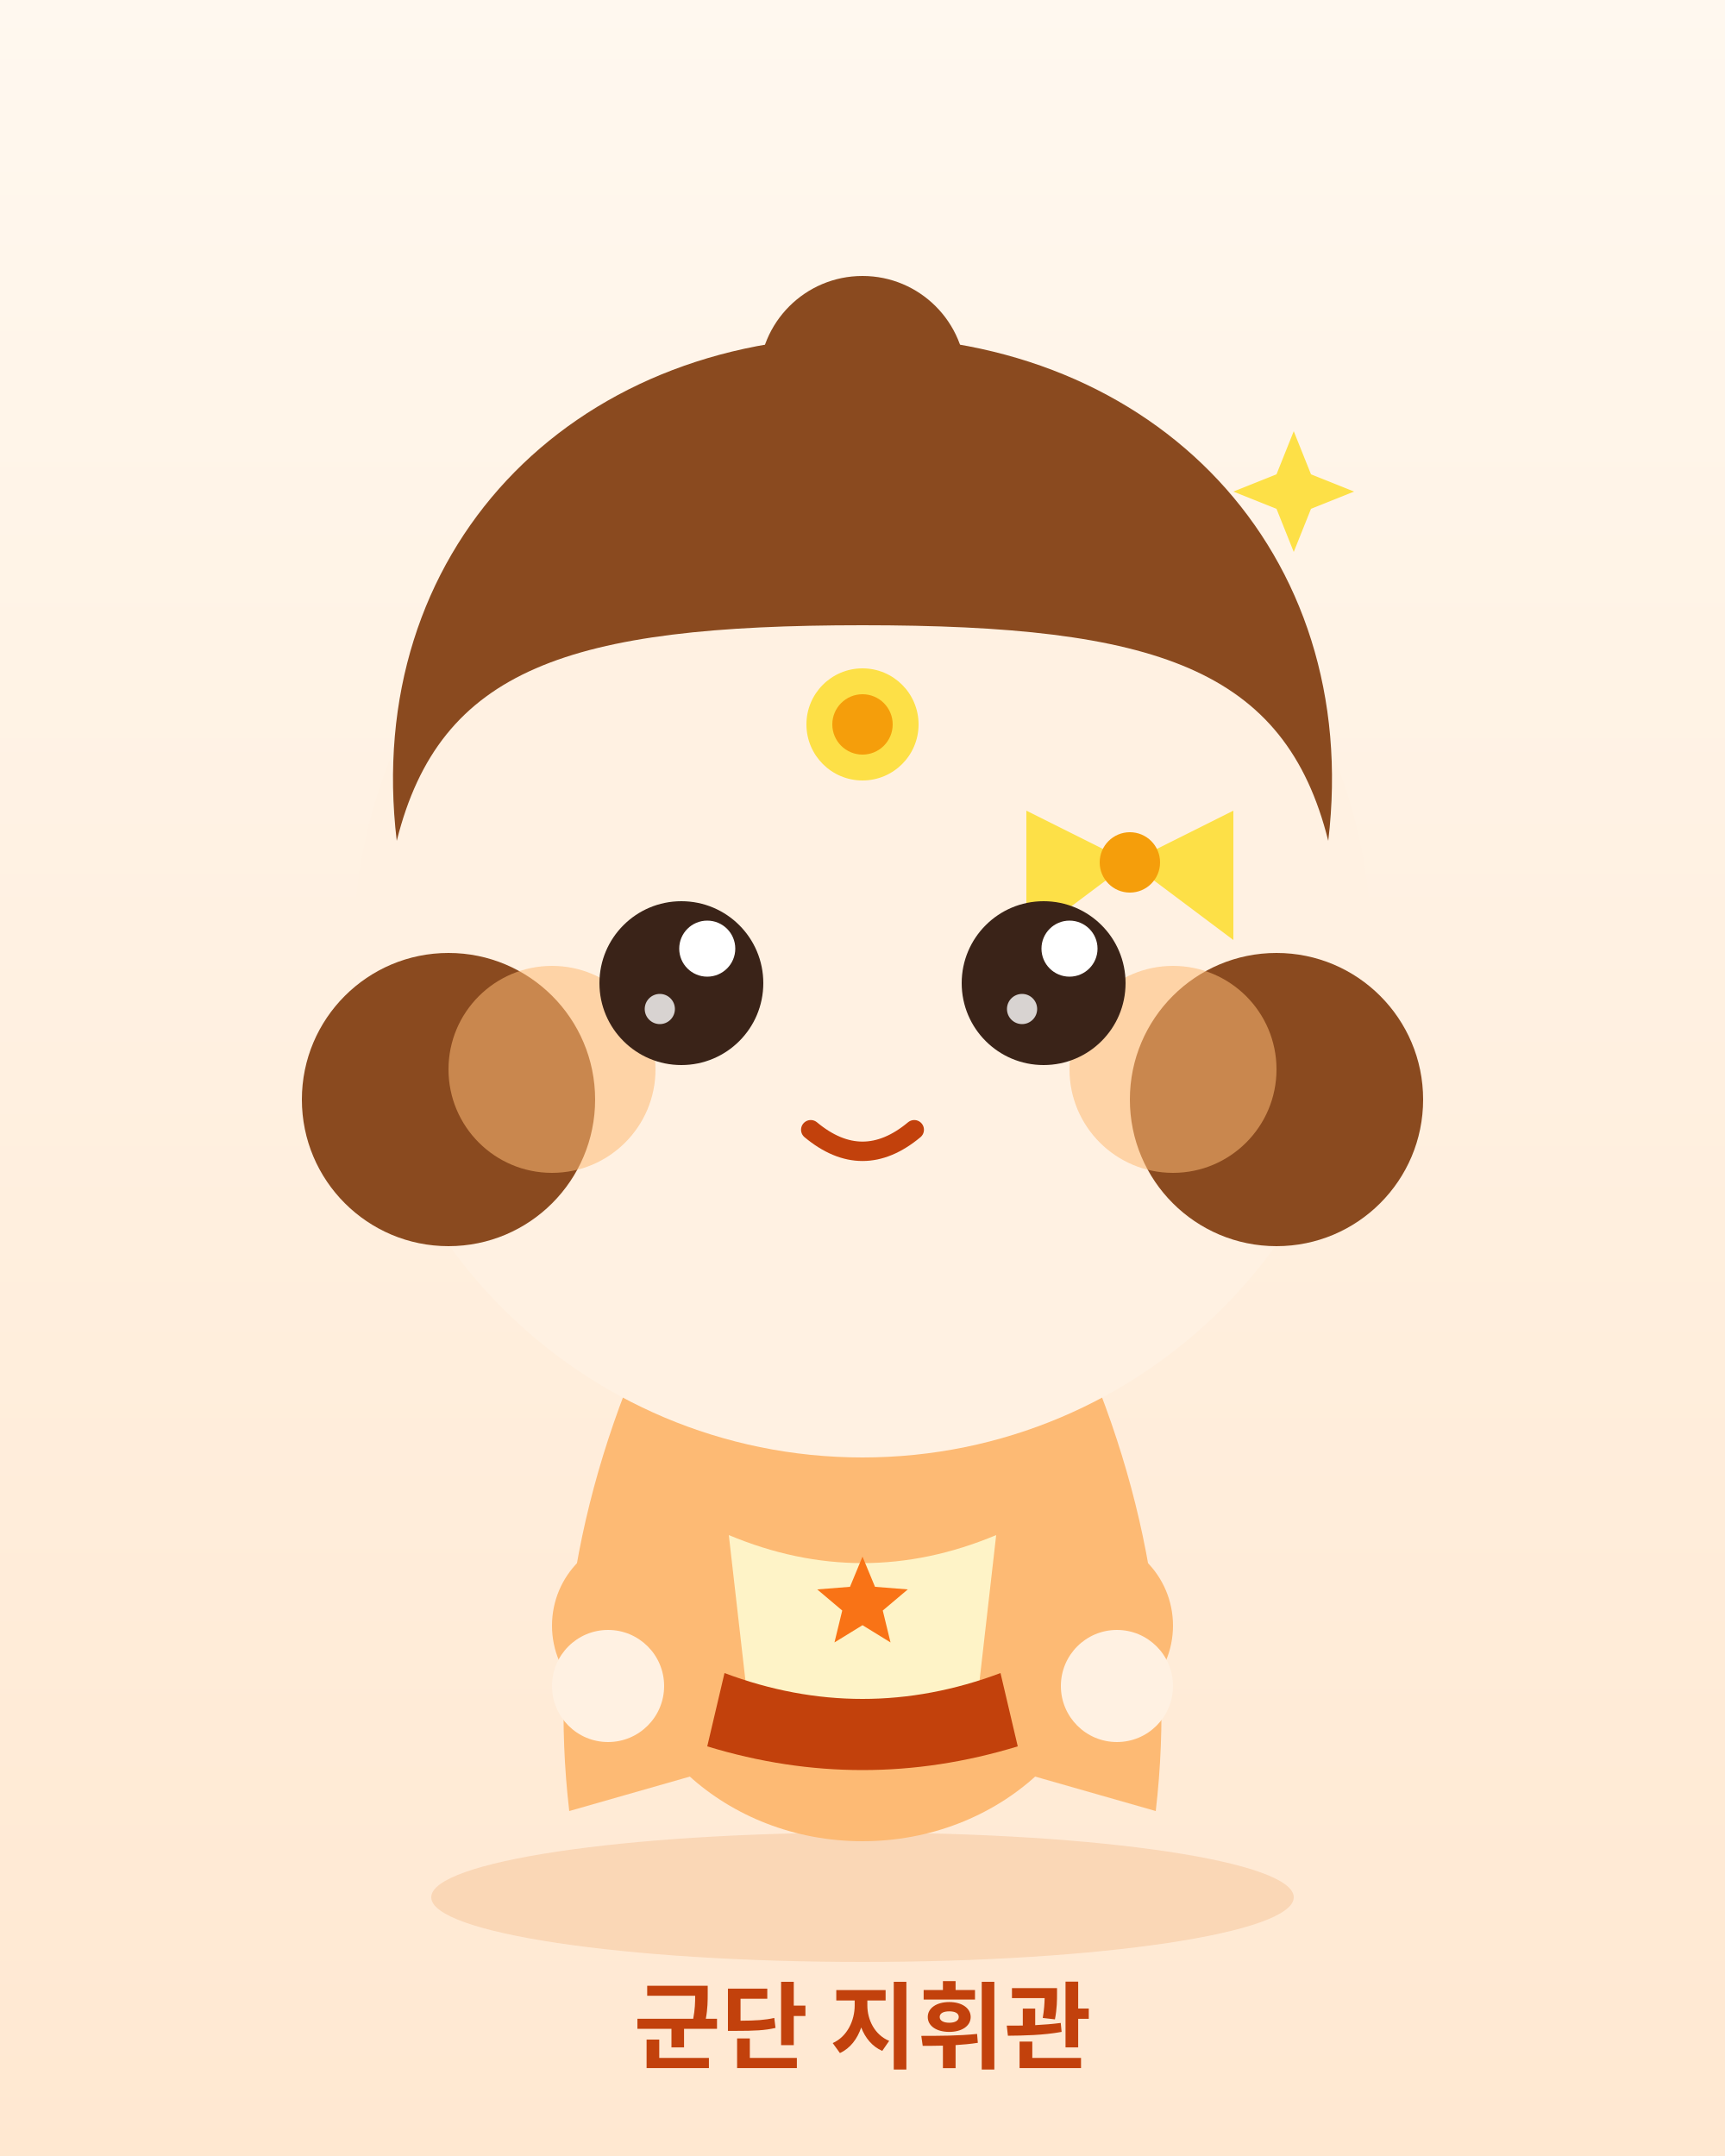
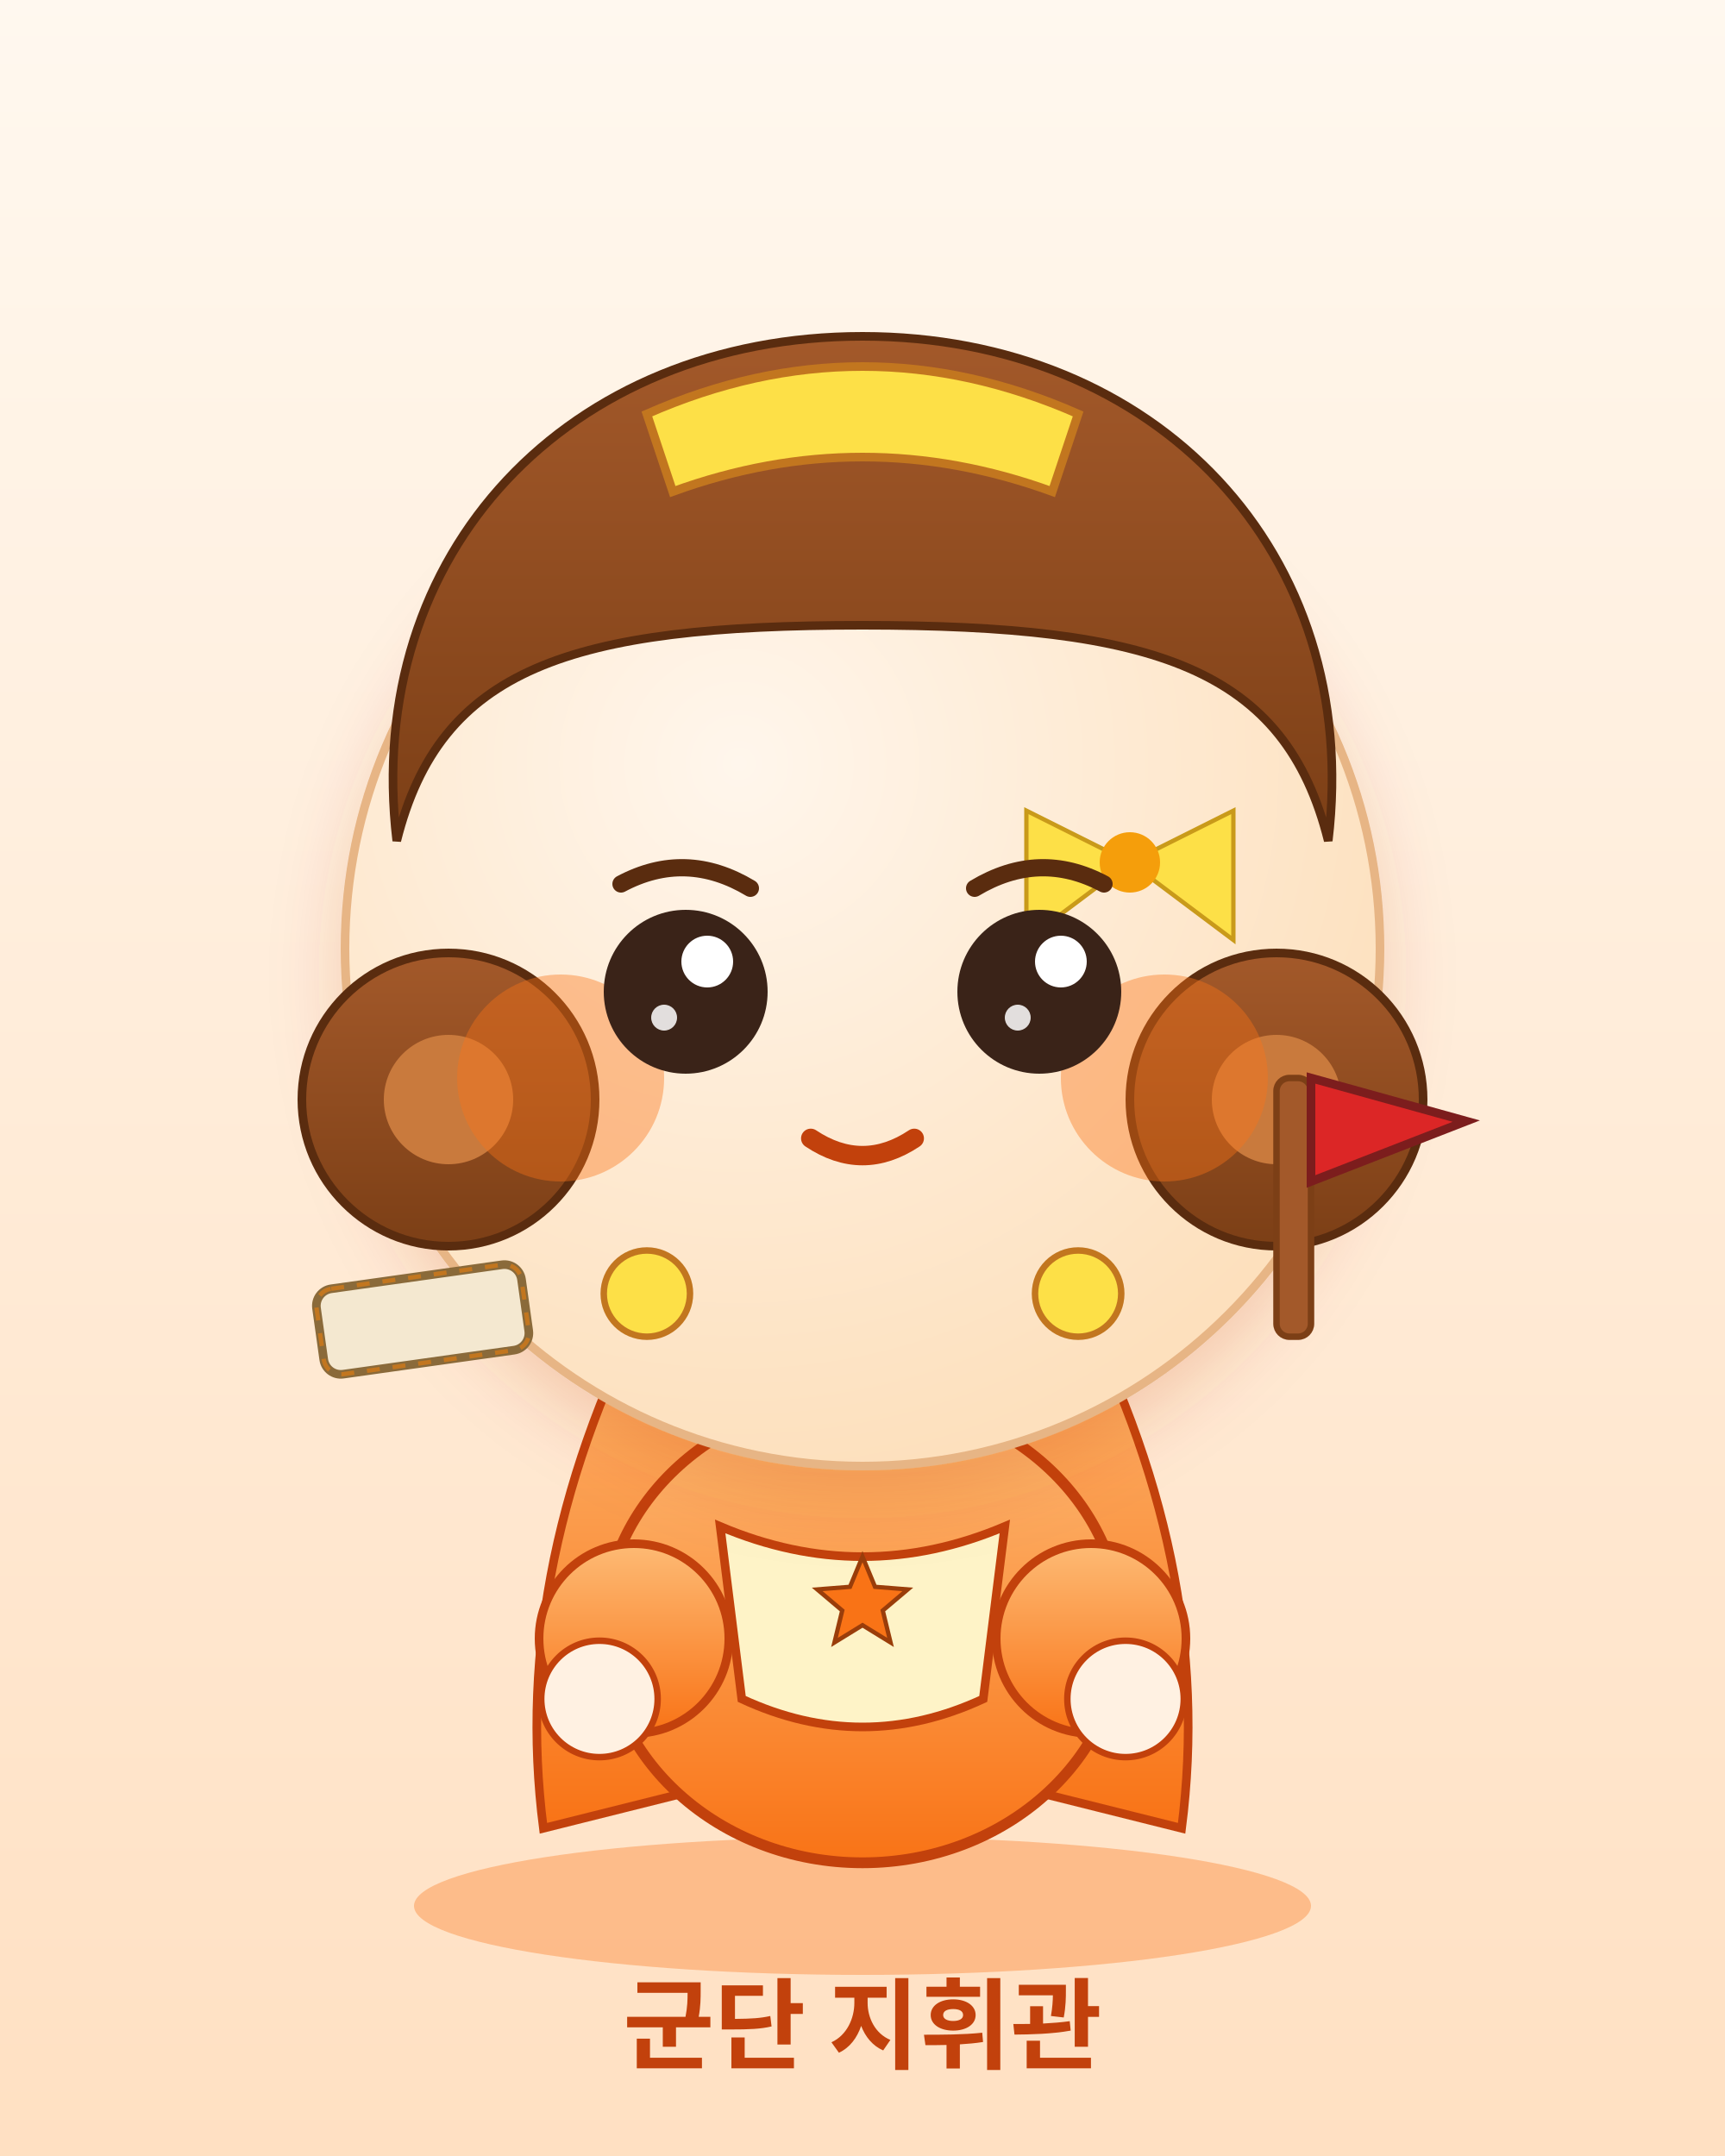
<svg xmlns="http://www.w3.org/2000/svg" width="400" height="500" viewBox="0 0 400 500">
  <defs>
-     <linearGradient id="bg" x1="0%" y1="0%" x2="0%" y2="100%">
+     <linearGradient id="bgCOMMANDERfemale" x1="0%" y1="0%" x2="0%" y2="100%">
      <stop offset="0%" stop-color="#fff8ef" />
-       <stop offset="100%" stop-color="#ffe8d1" />
+       <stop offset="100%" stop-color="#ffe0c2" />
    </linearGradient>
+     <radialGradient id="faceCOMMANDERfemale" cx="38%" cy="32%" r="70%">
+       <stop offset="0%" stop-color="#fff6ec" />
+       <stop offset="100%" stop-color="#fde0bd" />
+     </radialGradient>
+     <linearGradient id="furCOMMANDERfemale" x1="0%" y1="0%" x2="0%" y2="100%">
+       <stop offset="0%" stop-color="#a3592a" />
+       <stop offset="100%" stop-color="#7c3f16" />
+     </linearGradient>
+     <linearGradient id="bodyCOMMANDERfemale" x1="0%" y1="0%" x2="0%" y2="100%">
+       <stop offset="0%" stop-color="#fdba74" />
+       <stop offset="100%" stop-color="#f97316" />
+     </linearGradient>
+     <filter id="shadowCOMMANDERfemale" x="-30%" y="-30%" width="160%" height="160%">
+       <feDropShadow dx="0" dy="6" stdDeviation="8" flood-color="#c2410c" flood-opacity="0.18" />
+     </filter>
  </defs>
-   <rect width="400" height="500" fill="url(#bg)" />
-   <ellipse cx="200" cy="440" rx="100" ry="15" fill="#f5c398" opacity="0.5" />
-   <path d="M 155 300 Q 125 360 132 420 L 160 412 Q 158 360 178 305 Z" fill="#fdba74" />
-   <path d="M 245 300 Q 275 360 268 420 L 240 412 Q 242 360 222 305 Z" fill="#fdba74" />
-   <ellipse cx="200" cy="375" rx="57" ry="52" fill="#fdba74" />
-   <path d="M 169 356 Q 200 369 231 356 L 227 391 Q 200 403 173 391 Z" fill="#fef3c7" />
-   <polygon points="200.0,361.0 197.1,368.0 189.5,368.6 195.3,373.5 193.5,380.9 200.0,376.9 206.5,380.9 204.7,373.5 210.5,368.6 202.9,368.0" fill="#f97316" />
-   <path d="M 168 388 Q 200 400 232 388 L 236 405 Q 200 416 164 405 Z" fill="#c2410c" />
-   <circle cx="149" cy="377" r="21" fill="#fdba74" />
-   <circle cx="251" cy="377" r="21" fill="#fdba74" />
-   <circle cx="141" cy="391" r="13" fill="#fff1e2" />
-   <circle cx="259" cy="391" r="13" fill="#fff1e2" />
-   <circle cx="200" cy="220" r="118" fill="#fff1e2" />
-   <circle cx="104" cy="255" r="34" fill="#8a4a1f" />
-   <circle cx="296" cy="255" r="34" fill="#8a4a1f" />
-   <path d="M 92 195 C 84 128 132 78 200 78 C 268 78 316 128 308 195            C 298 155 268 145 200 145 C 132 145 102 155 92 195 Z" fill="#8a4a1f" />
-   <circle cx="200" cy="88" r="24" fill="#8a4a1f" />
-   <path d="M 262 200 L 286 188 L 286 218 Z" fill="#fde047" />
-   <path d="M 262 200 L 238 188 L 238 218 Z" fill="#fde047" />
+   <rect width="400" height="500" fill="url(#bgCOMMANDERfemale)" />
+   <ellipse cx="200" cy="442" rx="104" ry="16" fill="#f97316" opacity="0.35" />
+   <path d="M 152 298 Q 118 362 126 424 L 158 416 Q 155 362 177 303 Z" fill="url(#bodyCOMMANDERfemale)" stroke="#c2410c" stroke-width="2" />
+   <path d="M 248 298 Q 282 362 274 424 L 242 416 Q 245 362 223 303 Z" fill="url(#bodyCOMMANDERfemale)" stroke="#c2410c" stroke-width="2" />
+   <ellipse cx="200" cy="378" rx="60" ry="54" fill="url(#bodyCOMMANDERfemale)" stroke="#c2410c" stroke-width="2.5" />
+   <path d="M 167 354 Q 200 368 233 354 L 228 394 Q 200 407 172 394 Z" fill="#fef3c7" stroke="#c2410c" stroke-width="2" />
+   <polygon points="200.0,361.0 197.1,368.0 189.5,368.6 195.3,373.5 193.5,380.9 200.0,376.9 206.5,380.9 204.7,373.5 210.5,368.6 202.9,368.0" fill="#f97316" stroke="#9a3d0a" stroke-width="1" />
+   <circle cx="147" cy="380" r="22" fill="url(#bodyCOMMANDERfemale)" stroke="#c2410c" stroke-width="2" />
+   <circle cx="253" cy="380" r="22" fill="url(#bodyCOMMANDERfemale)" stroke="#c2410c" stroke-width="2" />
+   <circle cx="139" cy="394" r="13.5" fill="#fff1e2" stroke="#c2410c" stroke-width="1.5" />
+   <circle cx="261" cy="394" r="13.5" fill="#fff1e2" stroke="#c2410c" stroke-width="1.5" />
+   <circle cx="200" cy="220" r="120" fill="url(#faceCOMMANDERfemale)" filter="url(#shadowCOMMANDERfemale)" stroke="#e7b585" stroke-width="2" />
+   <circle cx="104" cy="255" r="34" fill="url(#furCOMMANDERfemale)" stroke="#5a2c0f" stroke-width="2" />
+   <circle cx="296" cy="255" r="34" fill="url(#furCOMMANDERfemale)" stroke="#5a2c0f" stroke-width="2" />
+   <circle cx="104" cy="255" r="15" fill="#c97a3d" />
+   <circle cx="296" cy="255" r="15" fill="#c97a3d" />
+   <path d="M 92 195 C 84 128 132 78 200 78 C 268 78 316 128 308 195            C 298 155 268 145 200 145 C 132 145 102 155 92 195 Z" fill="url(#furCOMMANDERfemale)" stroke="#5a2c0f" stroke-width="2" />
+   <path d="M 262 200 L 286 188 L 286 218 Z" fill="#fde047" stroke="#c99a1a" stroke-width="1" />
+   <path d="M 262 200 L 238 188 L 238 218 Z" fill="#fde047" stroke="#c99a1a" stroke-width="1" />
  <circle cx="262" cy="200" r="7" fill="#f59e0b" />
-   <circle cx="200" cy="168" r="13" fill="#fde047" />
-   <circle cx="200" cy="168" r="7" fill="#f59e0b" />
-   <circle cx="128" cy="248" r="24" fill="#fdba74" opacity="0.55" />
-   <circle cx="272" cy="248" r="24" fill="#fdba74" opacity="0.55" />
-   <circle cx="158" cy="228" r="19" fill="#3a2318" />
-   <circle cx="242" cy="228" r="19" fill="#3a2318" />
-   <circle cx="164" cy="220" r="6.5" fill="#ffffff" />
-   <circle cx="248" cy="220" r="6.5" fill="#ffffff" />
-   <circle cx="153" cy="234" r="3.5" fill="#ffffff" opacity="0.8" />
-   <circle cx="237" cy="234" r="3.5" fill="#ffffff" opacity="0.8" />
-   <path d="M 188 262 Q 200 272 212 262" stroke="#c2410c" stroke-width="4.5" fill="none" stroke-linecap="round" />
-   <path d="M 300 100 l 4 10 l 10 4 l -10 4 l -4 10 l -4 -10 l -10 -4 l 10 -4 z" fill="#fde047" />
-   <text x="200" y="478" text-anchor="middle" font-family="Noto Sans CJK KR, sans-serif" font-size="22" font-weight="700" fill="#c2410c">군단 지휘관</text>
+   <path d="M 150 96 Q 200 74 250 96 L 244 114 Q 200 98 156 114 Z" fill="#fde047" stroke="#c2761f" stroke-width="2" />
+   <circle cx="150" cy="300" r="10" fill="#fde047" stroke="#c2761f" stroke-width="1.5" />
+   <circle cx="250" cy="300" r="10" fill="#fde047" stroke="#c2761f" stroke-width="1.5" />
+   <circle cx="130" cy="250" r="24" fill="#f97316" opacity="0.4" />
+   <circle cx="270" cy="250" r="24" fill="#f97316" opacity="0.4" />
+   <circle cx="159" cy="230" r="19" fill="#3a2318" />
+   <circle cx="241" cy="230" r="19" fill="#3a2318" />
+   <circle cx="164" cy="223" r="6" fill="#ffffff" />
+   <circle cx="246" cy="223" r="6" fill="#ffffff" />
+   <circle cx="154" cy="236" r="3" fill="#ffffff" opacity="0.85" />
+   <circle cx="236" cy="236" r="3" fill="#ffffff" opacity="0.85" />
+   <path d="M 144 205 Q 159 197 174 206" stroke="#5a2c0f" stroke-width="4" fill="none" stroke-linecap="round" />
+   <path d="M 226 206 Q 241 197 256 205" stroke="#5a2c0f" stroke-width="4" fill="none" stroke-linecap="round" />
+   <path d="M 188 264 Q 200 272 212 264" stroke="#c2410c" stroke-width="4.5" fill="none" stroke-linecap="round" />
+   <g transform="translate(300 296)">
+     <rect x="-4" y="-46" width="8" height="60" rx="3" fill="#a3592a" stroke="#7c3f16" stroke-width="1.5" />
+     <path d="M 4 -46 L 40 -36 L 4 -22 Z" fill="#dc2626" stroke="#7c1d1d" stroke-width="2" />
+   </g>
+   <g transform="translate(98 306) rotate(-8)">
+     <rect x="-24" y="-10" width="48" height="20" rx="4" fill="#f4e8d0" stroke="#8a6a3a" stroke-width="2" />
+     <rect x="-24" y="-10" width="48" height="20" rx="4" fill="none" stroke="#c2761f" stroke-width="1" stroke-dasharray="3 3" />
+   </g>
+   <text x="200" y="478" text-anchor="middle" font-family="Noto Sans CJK KR, sans-serif" font-size="23" font-weight="700" fill="#c2410c">군단 지휘관</text>
</svg>
